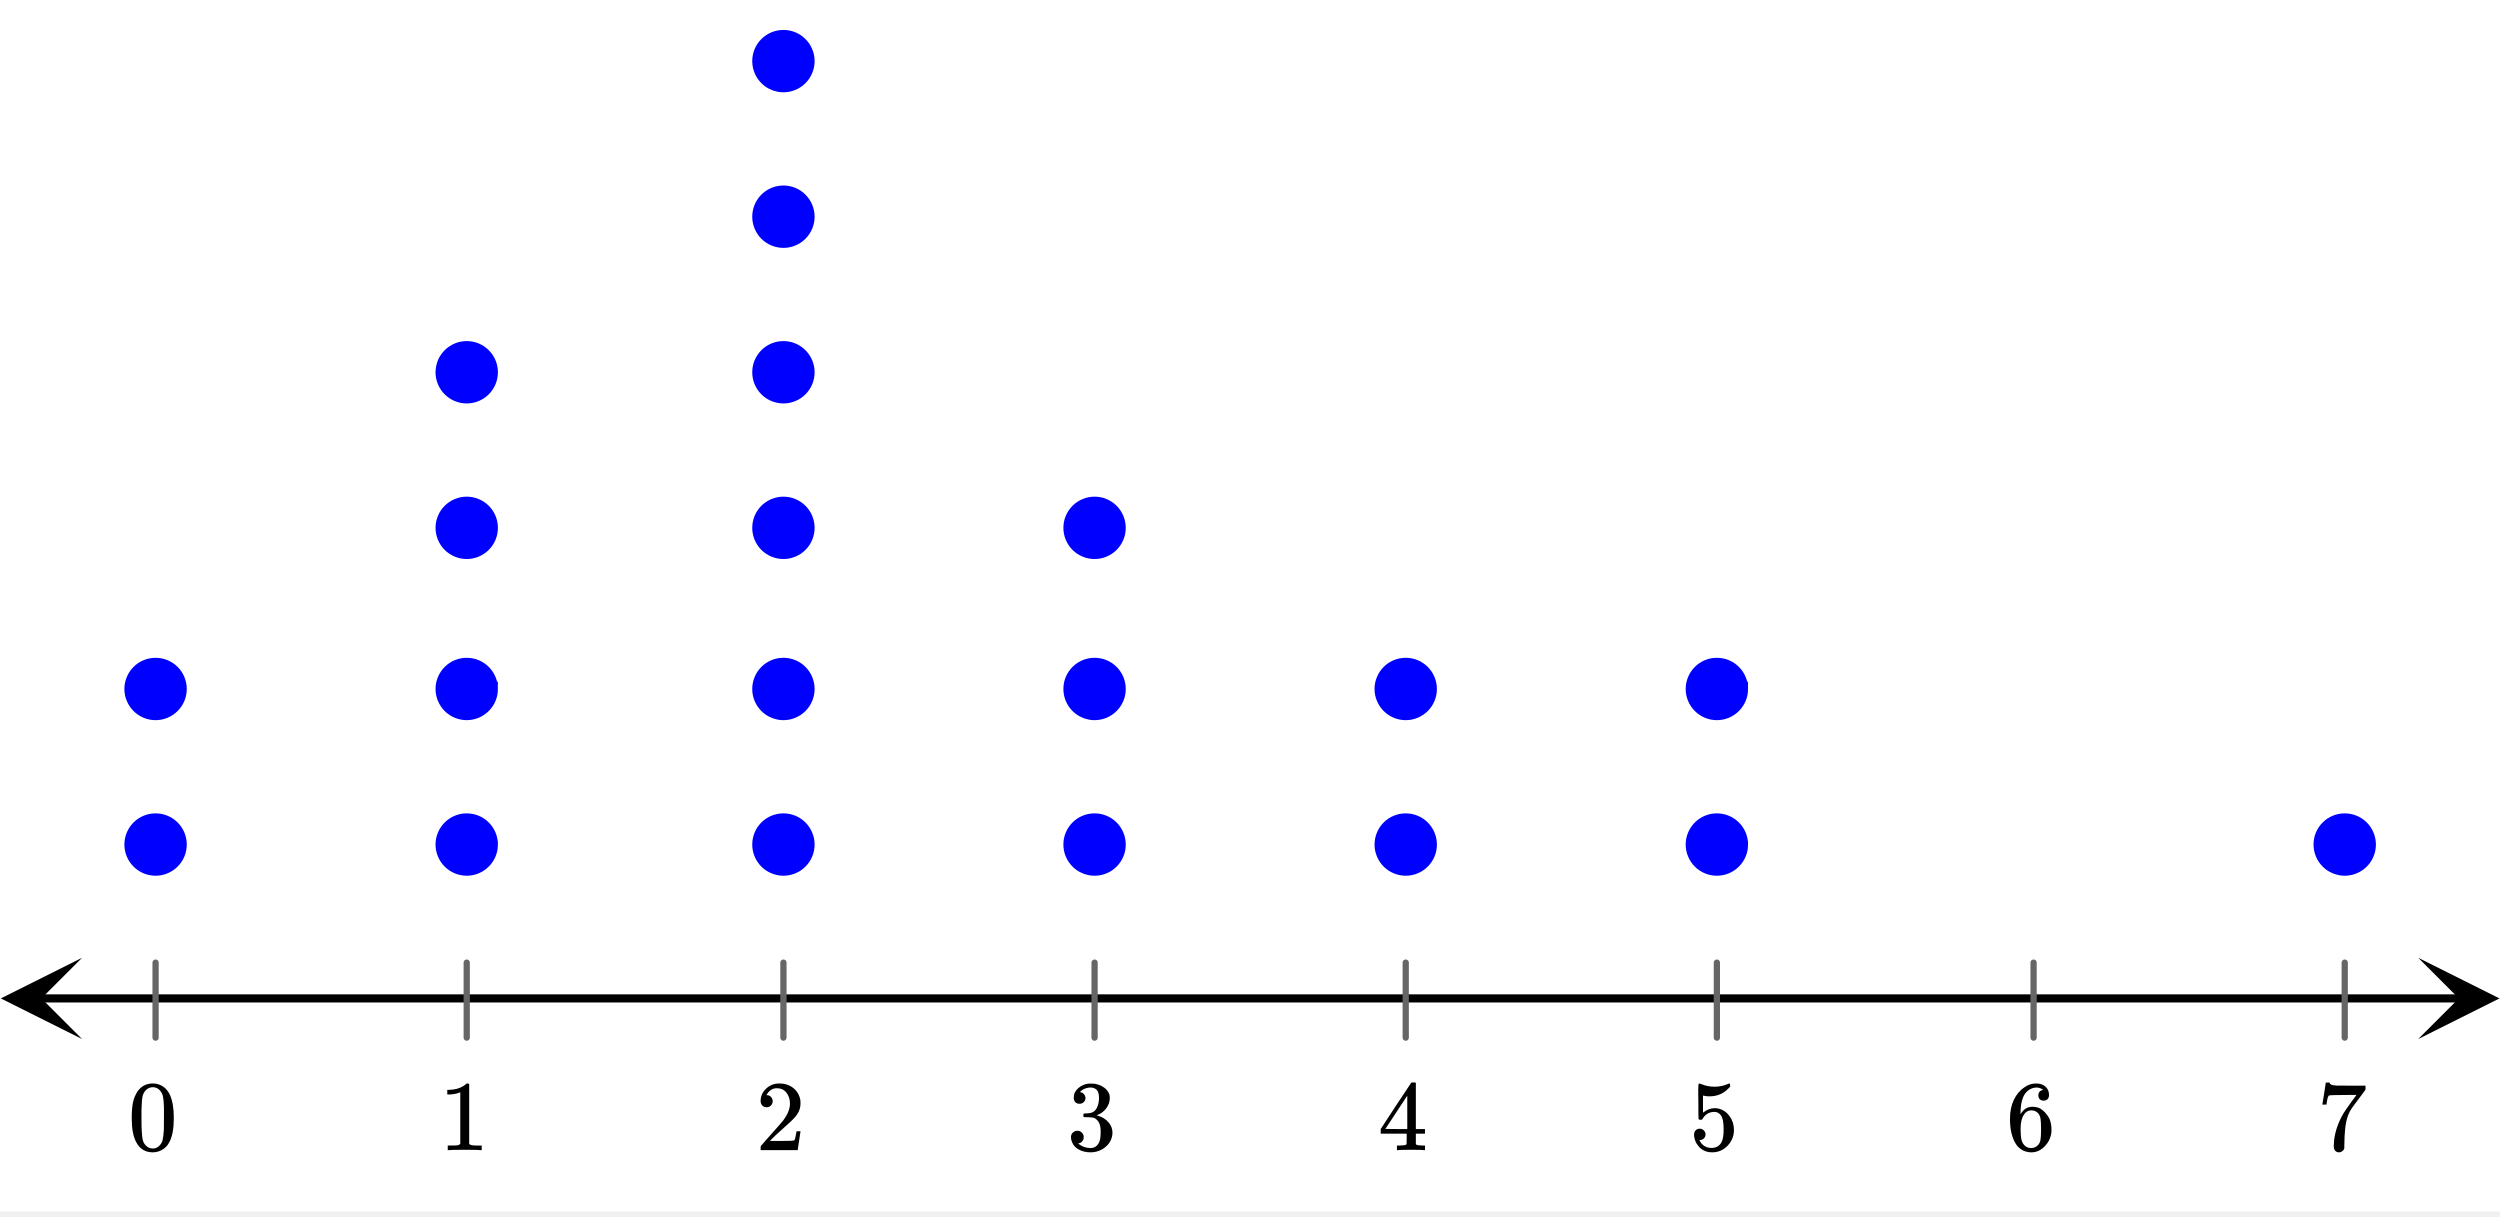
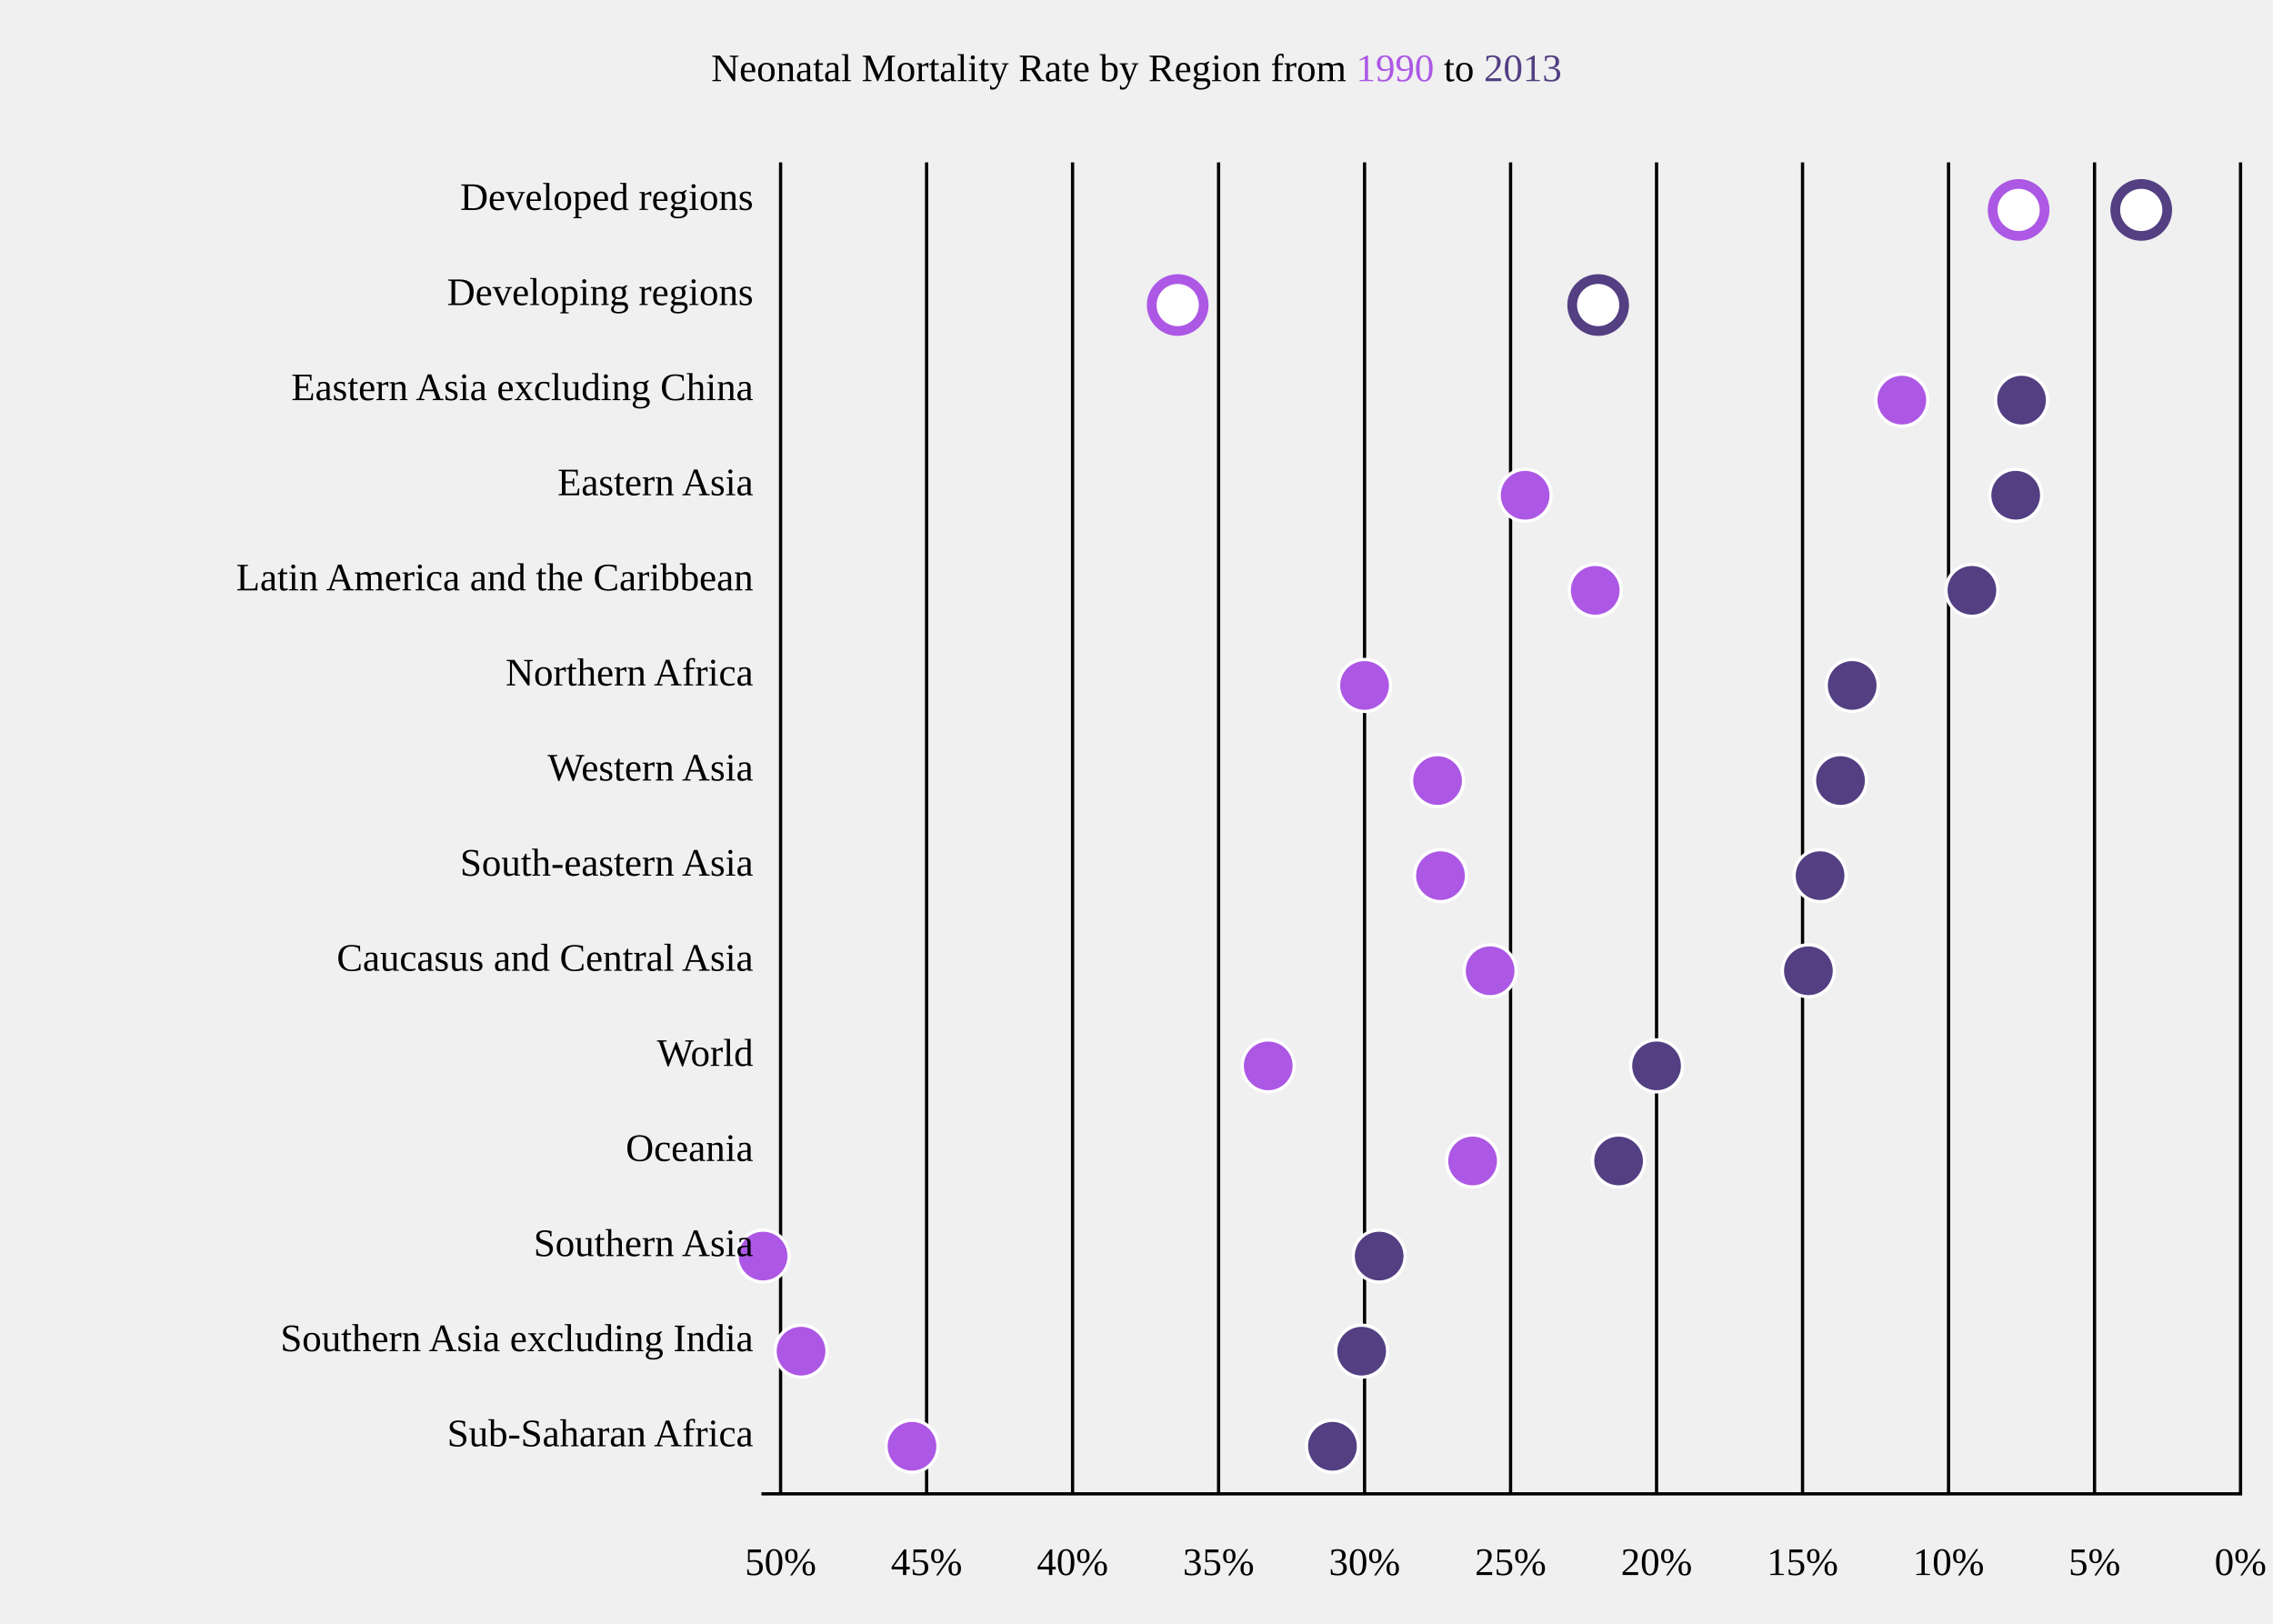
- <svg xmlns="http://www.w3.org/2000/svg" xmlns:xlink="http://www.w3.org/1999/xlink" width="449.28" height="218.56" viewBox="0 0 336.96 163.92">
-   <defs>
-     <symbol overflow="visible" id="d">
-       <path d="M1.297-7.89c.5-.727 1.187-1.094 2.062-1.094.657 0 1.227.226 1.72.671.25.243.456.547.624.922.332.75.5 1.778.5 3.079 0 1.398-.195 2.46-.578 3.187-.25.523-.621.902-1.11 1.14a2.534 2.534 0 0 1-1.14.282c-1.031 0-1.79-.473-2.266-1.422-.386-.727-.578-1.79-.578-3.188 0-.832.051-1.519.156-2.062a4.48 4.48 0 0 1 .61-1.516zm3.031-.157a1.24 1.24 0 0 0-.953-.437c-.375 0-.7.148-.969.437-.199.211-.336.465-.406.766-.074.293-.121.797-.14 1.515 0 .063-.008.246-.016.547v.735c0 .855.008 1.453.031 1.796.031.637.082 1.09.156 1.36.07.273.207.508.406.703.25.273.563.406.938.406.363 0 .664-.133.906-.406.196-.195.332-.43.407-.703.07-.27.128-.723.171-1.36.008-.343.016-.94.016-1.796v-.735-.547c-.023-.718-.07-1.222-.14-1.515-.075-.301-.212-.555-.407-.766zm0 0" />
-     </symbol>
-     <symbol overflow="visible" id="e">
-       <path d="M5.61 0c-.157-.031-.872-.047-2.141-.047C2.207-.047 1.5-.03 1.344 0h-.157v-.625h.344c.52 0 .86-.008 1.016-.031.07-.008.18-.067.328-.172v-6.969c-.023 0-.059.016-.11.047a4.134 4.134 0 0 1-1.39.25h-.25v-.625h.25c.758-.02 1.39-.188 1.89-.5a2.46 2.46 0 0 0 .422-.313c.008-.03.063-.046.157-.046a.36.36 0 0 1 .234.078v8.078c.133.137.43.203.89.203h.798V0zm0 0" />
-     </symbol>
-     <symbol overflow="visible" id="f">
-       <path d="M1.484-5.781c-.25 0-.449-.078-.593-.235a.872.872 0 0 1-.22-.609c0-.645.243-1.195.735-1.656a2.46 2.46 0 0 1 1.766-.703c.77 0 1.41.21 1.922.625.508.418.82.964.937 1.64.008.168.016.32.016.453 0 .524-.156 1.012-.469 1.47-.25.374-.758.89-1.516 1.546-.324.281-.777.695-1.359 1.234l-.781.766 1.016.016c1.414 0 2.164-.024 2.25-.079.039-.007.085-.101.14-.28.031-.095.094-.4.188-.923v-.03h.53v.03l-.374 2.47V0h-5v-.25c0-.188.008-.29.031-.313.008-.007.383-.437 1.125-1.28.977-1.095 1.61-1.813 1.89-2.157.602-.82.907-1.57.907-2.25 0-.594-.156-1.086-.469-1.484-.312-.407-.746-.61-1.297-.61-.523 0-.945.235-1.265.703-.024.032-.047.079-.078.141a.274.274 0 0 0-.047.078c0 .012.02.016.062.016a.68.68 0 0 1 .547.25.801.801 0 0 1 .219.562c0 .23-.078.422-.235.578a.76.76 0 0 1-.578.235zm0 0" />
-     </symbol>
-     <symbol overflow="visible" id="g">
-       <path d="M1.719-6.25c-.25 0-.446-.07-.578-.219a.863.863 0 0 1-.204-.593c0-.508.196-.938.594-1.282a2.566 2.566 0 0 1 1.407-.625h.203c.312 0 .507.008.593.016.301.043.602.137.907.281.593.305.968.727 1.125 1.266.02.093.03.218.03.375 0 .523-.167.996-.5 1.422-.323.418-.73.714-1.218.89-.055.024-.055.04 0 .047.008 0 .05.012.125.031.55.157 1.016.446 1.39.86.376.418.563.89.563 1.422 0 .367-.086.718-.25 1.062-.218.461-.574.84-1.062 1.14-.492.302-1.04.454-1.64.454-.595 0-1.122-.125-1.579-.375-.46-.25-.766-.586-.922-1.016a1.45 1.45 0 0 1-.14-.656c0-.25.082-.453.25-.61a.831.831 0 0 1 .609-.25c.25 0 .453.087.61.25.163.169.25.372.25.61 0 .21-.063.39-.188.547a.768.768 0 0 1-.469.281l-.094.031c.489.407 1.047.61 1.672.61.5 0 .875-.239 1.125-.719.156-.29.234-.742.234-1.36v-.265c0-.852-.292-1.426-.875-1.719-.124-.05-.398-.082-.812-.093l-.563-.016-.046-.031c-.024-.02-.032-.086-.032-.204 0-.113.008-.18.032-.203.03-.03.054-.046.078-.046.25 0 .508-.02.781-.063.395-.05.695-.27.906-.656.207-.395.313-.867.313-1.422 0-.582-.157-.973-.469-1.172a1.131 1.131 0 0 0-.64-.188c-.45 0-.844.122-1.188.36l-.125.094a.671.671 0 0 0-.094.109l-.047.047a.88.88 0 0 0 .094.031c.176.024.328.11.453.266.125.148.188.32.188.515a.715.715 0 0 1-.235.547.76.76 0 0 1-.562.219zm0 0" />
-     </symbol>
-     <symbol overflow="visible" id="h">
-       <path d="M6.234 0c-.125-.031-.71-.047-1.75-.047-1.074 0-1.671.016-1.796.047h-.126v-.625h.422c.383-.008.618-.031.704-.063a.286.286 0 0 0 .171-.14c.008-.008.016-.25.016-.719v-.672h-3.5v-.625l2.031-3.11A431.58 431.58 0 0 1 4.5-9.108c.02-.008.113-.016.281-.016h.25l.078.078v6.203h1.235v.625H5.109V-.89a.25.25 0 0 0 .079.157c.07.062.328.101.765.109h.39V0zm-2.28-2.844v-4.5L1-2.859l1.469.015zm0 0" />
-     </symbol>
-     <symbol overflow="visible" id="i">
-       <path d="M1.438-2.89a.72.72 0 0 1 .546.234.72.72 0 0 1 .235.547c0 .21-.078.386-.235.53a.73.73 0 0 1-.515.22h-.094l.047.062c.133.293.336.531.61.719.28.187.609.281.984.281.644 0 1.101-.27 1.375-.812.175-.332.265-.907.265-1.72 0-.925-.125-1.55-.375-1.874-.23-.3-.515-.453-.86-.453-.698 0-1.23.308-1.593.922a.312.312 0 0 1-.094.125.761.761 0 0 1-.203.015c-.148 0-.23-.031-.25-.093-.023-.032-.031-.817-.031-2.36 0-.258-.008-.57-.016-.937v-.72c0-.5.032-.75.094-.75a.047.047 0 0 1 .047-.03l.25.078a4.646 4.646 0 0 0 3.625-.016.402.402 0 0 1 .172-.062c.07 0 .11.086.11.25v.171C4.8-7.686 3.878-7.25 2.765-7.25c-.282 0-.532-.023-.75-.078l-.141-.031v2.312c.508-.406 1.035-.61 1.578-.61.164 0 .348.024.547.063.602.157 1.094.5 1.469 1.032.383.523.578 1.14.578 1.859 0 .812-.29 1.515-.86 2.11-.562.593-1.261.89-2.093.89C2.52.297 2.035.14 1.64-.172a1.618 1.618 0 0 1-.438-.453C.93-.945.758-1.348.687-1.828c0-.02-.007-.055-.015-.11v-.14c0-.25.07-.445.219-.594a.745.745 0 0 1 .546-.219zm0 0" />
-     </symbol>
-     <symbol overflow="visible" id="j">
-       <path d="M5.031-8.11c-.199-.195-.48-.304-.843-.328-.625 0-1.153.274-1.579.813-.418.586-.625 1.492-.625 2.719L2-4.86l.11-.172c.363-.54.859-.813 1.484-.813.414 0 .781.09 1.094.266a2.6 2.6 0 0 1 .64.547c.219.242.395.492.531.75.196.449.297.933.297 1.453v.234c0 .211-.027.403-.078.578-.105.532-.383 1.032-.828 1.5-.387.407-.82.66-1.297.766a2.688 2.688 0 0 1-.547.047c-.168 0-.32-.016-.453-.047-.668-.125-1.2-.484-1.594-1.078C.83-1.66.563-2.79.563-4.218c0-.97.171-1.817.515-2.548.344-.726.82-1.296 1.438-1.703a2.62 2.62 0 0 1 1.562-.515c.531 0 .953.14 1.266.421.32.282.484.665.484 1.141 0 .23-.07.414-.203.547-.125.137-.297.203-.516.203-.218 0-.398-.062-.53-.187-.126-.125-.188-.301-.188-.532 0-.406.21-.644.64-.718zm-.593 3.235a1.18 1.18 0 0 0-.97-.484c-.335 0-.605.105-.812.312C2.22-4.597 2-3.883 2-2.907c0 .794.05 1.345.156 1.657.094.273.242.5.453.688.22.187.477.28.782.28.457 0 .804-.171 1.046-.515.133-.187.22-.41.25-.672.04-.258.063-.64.063-1.14v-.422c0-.508-.023-.895-.063-1.156a1.566 1.566 0 0 0-.25-.688zm0 0" />
-     </symbol>
-     <symbol overflow="visible" id="k">
-       <path d="M.734-6.172C.742-6.192.82-6.68.97-7.64l.219-1.453c0-.008.085-.015.265-.015h.266v.046c0 .094.066.172.203.235.133.062.367.105.703.125.344.012 1.102.015 2.281.015h1.64v.532l-.921 1.25c-.137.187-.293.398-.469.625l-.39.531a7.378 7.378 0 0 0-.157.234c-.468.73-.746 1.704-.828 2.922-.043.375-.07.883-.078 1.516 0 .125-.008.258-.015.39v.438a.62.62 0 0 1-.266.375.674.674 0 0 1-.438.172.692.692 0 0 1-.53-.219c-.126-.144-.188-.351-.188-.625 0-.125.015-.379.046-.765.133-1.208.555-2.426 1.266-3.657.176-.281.55-.82 1.125-1.625l.625-.843h-1.25c-1.574 0-2.398.027-2.469.078-.043.023-.093.12-.156.296a3.92 3.92 0 0 0-.125.625c-.023.157-.039.247-.047.266v.031H.734zm0 0" />
-     </symbol>
-     <clipPath id="a">
-       <path d="M0 0h336.96v163.258H0zm0 0" />
-     </clipPath>
-     <clipPath id="b">
-       <path d="M.11 129.094H12V141H.11zm0 0" />
-     </clipPath>
-     <clipPath id="c">
-       <path d="M325.938 129.094h11.023V141h-11.024zm0 0" />
-     </clipPath>
-   </defs>
-   <g clip-path="url(#a)" fill="#fff">
-     <path d="M0 0h336.96v163.92H0z" />
-     <path d="M0 0h336.96v163.92H0z" />
+ <svg class="visualization-layer" width="700" height="500" style="position:absolute">
+   <g class="data-visualization" data-testid="data-visualization" aria-label="Visualization with a complex title. Use arrow keys to navigate elements.">
+     <g class="axis axis-tick-lines" aria-hidden="true">
+       <g class="tick-line tick bottom">
+         <path fill="none" stroke="#000" d="M240.395 50v410" class="tick-line tick bottom" />
+       </g>
+       <g class="tick-line tick bottom">
+         <path fill="none" stroke="#000" d="M285.356 50v410" class="tick-line tick bottom" />
+       </g>
+       <g class="tick-line tick bottom">
+         <path fill="none" stroke="#000" d="M330.316 50v410" class="tick-line tick bottom" />
+       </g>
+       <g class="tick-line tick bottom">
+         <path fill="none" stroke="#000" d="M375.277 50v410" class="tick-line tick bottom" />
+       </g>
+       <g class="tick-line tick bottom">
+         <path fill="none" stroke="#000" d="M420.237 50v410" class="tick-line tick bottom" />
+       </g>
+       <g class="tick-line tick bottom">
+         <path fill="none" stroke="#000" d="M465.198 50v410" class="tick-line tick bottom" />
+       </g>
+       <g class="tick-line tick bottom">
+         <path fill="none" stroke="#000" d="M510.158 50v410" class="tick-line tick bottom" />
+       </g>
+       <g class="tick-line tick bottom">
+         <path fill="none" stroke="#000" d="M555.119 50v410" class="tick-line tick bottom" />
+       </g>
+       <g class="tick-line tick bottom">
+         <path fill="none" stroke="#000" d="M600.08 50v410" class="tick-line tick bottom" />
+       </g>
+       <g class="tick-line tick bottom">
+         <path fill="none" stroke="#000" d="M645.04 50v410" class="tick-line tick bottom" />
+       </g>
+       <g class="tick-line tick bottom">
+         <path fill="none" stroke="#000" d="M690 50v410" class="tick-line tick bottom" />
+       </g>
+     </g>
+     <g class="pieces" data-testid="pieces" tabindex="0" aria-label="28 points in a point plot" transform="translate(235 50)">
+       <rect tabindex="-1" height="16" width="16" x="378.66" y="6.643" rx="8" ry="8" style="fill:#fff;stroke:#ac58e5;stroke-width:3" aria-label="Developed regions point value 7.6%" />
+       <rect tabindex="-1" height="16" width="16" x="416.427" y="6.643" rx="8" ry="8" style="fill:#fff;stroke:#533f82;stroke-width:3" aria-label="Developed regions point value 3.4%" />
+       <rect tabindex="-1" height="16" width="16" x="119.688" y="35.929" rx="8" ry="8" style="fill:#fff;stroke:#ac58e5;stroke-width:3" aria-label="Developing regions point value 36.4%" />
+       <rect tabindex="-1" height="16" width="16" x="249.174" y="35.929" rx="8" ry="8" style="fill:#fff;stroke:#533f82;stroke-width:3" aria-label="Developing regions point value 22%" />
+       <rect tabindex="-1" height="16" width="16" x="342.692" y="65.214" rx="8" ry="8" style="fill:#ac58e5;stroke:#fff;stroke-width:1" aria-label="Eastern Asia excluding China point value 11.6%" />
+       <rect tabindex="-1" height="16" width="16" x="379.559" y="65.214" rx="8" ry="8" style="fill:#533f82;stroke:#fff;stroke-width:1" aria-label="Eastern Asia excluding China point value 7.5%" />
+       <rect tabindex="-1" height="16" width="16" x="226.694" y="94.5" rx="8" ry="8" style="fill:#ac58e5;stroke:#fff;stroke-width:1" aria-label="Eastern Asia point value 24.5%" />
+       <rect tabindex="-1" height="16" width="16" x="377.761" y="94.5" rx="8" ry="8" style="fill:#533f82;stroke:#fff;stroke-width:1" aria-label="Eastern Asia point value 7.7%" />
+       <rect tabindex="-1" height="16" width="16" x="248.275" y="123.786" rx="8" ry="8" style="fill:#ac58e5;stroke:#fff;stroke-width:1" aria-label="Latin America and the Caribbean point value 22.1%" />
+       <rect tabindex="-1" height="16" width="16" x="364.273" y="123.786" rx="8" ry="8" style="fill:#533f82;stroke:#fff;stroke-width:1" aria-label="Latin America and the Caribbean point value 9.2%" />
+       <rect tabindex="-1" height="16" width="16" x="177.237" y="153.071" rx="8" ry="8" style="fill:#ac58e5;stroke:#fff;stroke-width:1" aria-label="Northern Africa point value 30%" />
+       <rect tabindex="-1" height="16" width="16" x="327.405" y="153.071" rx="8" ry="8" style="fill:#533f82;stroke:#fff;stroke-width:1" aria-label="Northern Africa point value 13.3%" />
+       <rect tabindex="-1" height="16" width="16" x="199.717" y="182.357" rx="8" ry="8" style="fill:#ac58e5;stroke:#fff;stroke-width:1" aria-label="Western Asia point value 27.5%" />
+       <rect tabindex="-1" height="16" width="16" x="323.808" y="182.357" rx="8" ry="8" style="fill:#533f82;stroke:#fff;stroke-width:1" aria-label="Western Asia point value 13.7%" />
+       <rect tabindex="-1" height="16" width="16" x="200.617" y="211.643" rx="8" ry="8" style="fill:#ac58e5;stroke:#fff;stroke-width:1" aria-label="South-eastern Asia point value 27.4%" />
+       <rect tabindex="-1" height="16" width="16" x="317.514" y="211.643" rx="8" ry="8" style="fill:#533f82;stroke:#fff;stroke-width:1" aria-label="South-eastern Asia point value 14.4%" />
+       <rect tabindex="-1" height="16" width="16" x="215.903" y="240.929" rx="8" ry="8" style="fill:#ac58e5;stroke:#fff;stroke-width:1" aria-label="Caucasus and Central Asia point value 25.7%" />
+       <rect tabindex="-1" height="16" width="16" x="313.917" y="240.929" rx="8" ry="8" style="fill:#533f82;stroke:#fff;stroke-width:1" aria-label="Caucasus and Central Asia point value 14.8%" />
+       <rect tabindex="-1" height="16" width="16" x="147.563" y="270.214" rx="8" ry="8" style="fill:#ac58e5;stroke:#fff;stroke-width:1" aria-label="World point value 33.3%" />
+       <rect tabindex="-1" height="16" width="16" x="267.158" y="270.214" rx="8" ry="8" style="fill:#533f82;stroke:#fff;stroke-width:1" aria-label="World point value 20%" />
+       <rect tabindex="-1" height="16" width="16" x="210.508" y="299.5" rx="8" ry="8" style="fill:#ac58e5;stroke:#fff;stroke-width:1" aria-label="Oceania point value 26.3%" />
+       <rect tabindex="-1" height="16" width="16" x="255.468" y="299.5" rx="8" ry="8" style="fill:#533f82;stroke:#fff;stroke-width:1" aria-label="Oceania point value 21.3%" />
+       <rect tabindex="-1" height="16" width="16" x="-8" y="328.786" rx="8" ry="8" style="fill:#ac58e5;stroke:#fff;stroke-width:1" aria-label="Southern Asia point value 50.6%" />
+       <rect tabindex="-1" height="16" width="16" x="181.733" y="328.786" rx="8" ry="8" style="fill:#533f82;stroke:#fff;stroke-width:1" aria-label="Southern Asia point value 29.5%" />
+       <rect tabindex="-1" height="16" width="16" x="3.69" y="358.071" rx="8" ry="8" style="fill:#ac58e5;stroke:#fff;stroke-width:1" aria-label="Southern Asia excluding India point value 49.3%" />
+       <rect tabindex="-1" height="16" width="16" x="176.338" y="358.071" rx="8" ry="8" style="fill:#533f82;stroke:#fff;stroke-width:1" aria-label="Southern Asia excluding India point value 30.1%" />
+       <rect tabindex="-1" height="16" width="16" x="37.86" y="387.357" rx="8" ry="8" style="fill:#ac58e5;stroke:#fff;stroke-width:1" aria-label="Sub-Saharan Africa point value 45.5%" />
+       <rect tabindex="-1" height="16" width="16" x="167.346" y="387.357" rx="8" ry="8" style="fill:#533f82;stroke:#fff;stroke-width:1" aria-label="Sub-Saharan Africa point value 31.1%" />
+     </g>
+     <g class="axis axis-labels">
+       <g class="bottom x" aria-label="bottom axis from 50% to 0%">
+         <g pointer-events="none" class="axis-label">
+           <text text-anchor="middle" class="axis-label" transform="translate(240.395 485)">50%</text>
+         </g>
+         <g pointer-events="none" class="axis-label">
+           <text text-anchor="middle" class="axis-label" transform="translate(285.356 485)">45%</text>
+         </g>
+         <g pointer-events="none" class="axis-label">
+           <text text-anchor="middle" class="axis-label" transform="translate(330.316 485)">40%</text>
+         </g>
+         <g pointer-events="none" class="axis-label">
+           <text text-anchor="middle" class="axis-label" transform="translate(375.277 485)">35%</text>
+         </g>
+         <g pointer-events="none" class="axis-label">
+           <text text-anchor="middle" class="axis-label" transform="translate(420.237 485)">30%</text>
+         </g>
+         <g pointer-events="none" class="axis-label">
+           <text text-anchor="middle" class="axis-label" transform="translate(465.198 485)">25%</text>
+         </g>
+         <g pointer-events="none" class="axis-label">
+           <text text-anchor="middle" class="axis-label" transform="translate(510.158 485)">20%</text>
+         </g>
+         <g pointer-events="none" class="axis-label">
+           <text text-anchor="middle" class="axis-label" transform="translate(555.119 485)">15%</text>
+         </g>
+         <g pointer-events="none" class="axis-label">
+           <text text-anchor="middle" class="axis-label" transform="translate(600.08 485)">10%</text>
+         </g>
+         <g pointer-events="none" class="axis-label">
+           <text text-anchor="middle" class="axis-label" transform="translate(645.04 485)">5%</text>
+         </g>
+         <g pointer-events="none" class="axis-label">
+           <text text-anchor="middle" class="axis-label" transform="translate(690 485)">0%</text>
+         </g>
+         <path class="axis-baseline bottom x" stroke="#000" stroke-linecap="square" d="M235 460h455" />
+       </g>
+     </g>
+     <g class="ordinal-labels" text-anchor="end">
+       <text transform="translate(232 64.643)">Developed regions</text>
+       <text transform="translate(232 93.929)">Developing regions</text>
+       <text transform="translate(232 123.214)">Eastern Asia excluding China</text>
+       <text transform="translate(232 152.5)">Eastern Asia</text>
+       <text transform="translate(232 181.786)">Latin America and the Caribbean</text>
+       <text transform="translate(232 211.071)">Northern Africa</text>
+       <text transform="translate(232 240.357)">Western Asia</text>
+       <text transform="translate(232 269.643)">South-eastern Asia</text>
+       <text transform="translate(232 298.929)">Caucasus and Central Asia</text>
+       <text transform="translate(232 328.214)">World</text>
+       <text transform="translate(232 357.5)">Oceania</text>
+       <text transform="translate(232 386.786)">Southern Asia</text>
+       <text transform="translate(232 416.071)">Southern Asia excluding India</text>
+       <text transform="translate(232 445.357)">Sub-Saharan Africa</text>
+     </g>
  </g>
-   <path d="M5.477 134.57h326.046" fill="none" stroke-width="1.095" stroke="#000" />
-   <g clip-path="url(#b)">
-     <path d="M11.063 129.094L.108 134.57l10.954 5.477-5.477-5.477zm0 0" />
-   </g>
-   <g clip-path="url(#c)">
-     <path d="M325.938 129.094l10.953 5.476-10.954 5.477 5.477-5.477zm0 0" />
-   </g>
-   <path d="M20.969 129.746v10.11m41.937-10.11v10.11m42.688-10.11v10.11m41.937-10.11v10.11m41.938-10.11v10.11m41.937-10.11v10.11m42.688-10.11v10.11m41.937-10.11v10.11" fill="none" stroke-width=".843" stroke-linecap="round" stroke-linejoin="round" stroke="#666" />
-   <path d="M24.75 113.832c0 .5-.094.984-.285 1.445a3.8 3.8 0 0 1-2.047 2.047 3.777 3.777 0 0 1-4.941-2.047 3.673 3.673 0 0 1-.29-1.445 3.81 3.81 0 0 1 1.105-2.676 3.734 3.734 0 0 1 1.231-.82 3.74 3.74 0 0 1 1.446-.285 3.773 3.773 0 0 1 2.676 1.105 3.76 3.76 0 0 1 1.105 2.676zm0 0M24.75 92.863c0 .5-.094.985-.285 1.446a3.8 3.8 0 0 1-2.047 2.046 3.777 3.777 0 0 1-4.941-2.046 3.673 3.673 0 0 1-.29-1.446c0-.504.094-.984.29-1.449a3.81 3.81 0 0 1 .816-1.226 3.734 3.734 0 0 1 1.23-.82 3.74 3.74 0 0 1 1.446-.286 3.773 3.773 0 0 1 2.676 1.106 3.76 3.76 0 0 1 1.105 2.676zm0 0M66.688 113.832c0 .5-.094.984-.286 1.445a3.8 3.8 0 0 1-2.047 2.047 3.777 3.777 0 0 1-4.94-2.047 3.763 3.763 0 0 1 0-2.895c.19-.46.464-.87.82-1.226a3.678 3.678 0 0 1 1.226-.82 3.74 3.74 0 0 1 1.445-.285 3.773 3.773 0 0 1 2.676 1.105 3.76 3.76 0 0 1 1.105 2.676zm0 0M66.688 92.863c0 .5-.094.985-.286 1.446a3.8 3.8 0 0 1-2.047 2.046 3.777 3.777 0 0 1-4.94-2.046 3.763 3.763 0 0 1 0-2.895c.19-.46.464-.871.82-1.226a3.678 3.678 0 0 1 1.226-.82 3.74 3.74 0 0 1 1.445-.286 3.773 3.773 0 0 1 2.676 1.106 3.76 3.76 0 0 1 1.105 2.676zm0 0M66.688 71.145c0 .5-.094.984-.286 1.445a3.859 3.859 0 0 1-.82 1.23 3.81 3.81 0 0 1-2.676 1.106c-.5 0-.984-.094-1.445-.29a3.727 3.727 0 0 1-1.227-.816 3.734 3.734 0 0 1-.82-1.23 3.777 3.777 0 0 1 2.047-4.938c.46-.195.945-.289 1.445-.289a3.81 3.81 0 0 1 2.676 1.105c.352.356.625.766.82 1.227.192.465.286.95.286 1.45zm0 0M66.688 50.176c0 .5-.094.984-.286 1.445a3.859 3.859 0 0 1-.82 1.23 3.81 3.81 0 0 1-2.676 1.106c-.5 0-.984-.094-1.445-.289a3.727 3.727 0 0 1-1.227-.816 3.734 3.734 0 0 1-.82-1.23 3.777 3.777 0 0 1 .82-4.121 3.8 3.8 0 0 1 1.227-.821 3.74 3.74 0 0 1 1.445-.285c.5 0 .985.093 1.45.285.46.195.87.468 1.226.82.352.355.625.766.82 1.227.192.464.286.949.286 1.449zm0 0M109.375 113.832c0 .5-.098.984-.289 1.445a3.678 3.678 0 0 1-.82 1.227 3.678 3.678 0 0 1-1.227.82 3.777 3.777 0 0 1-4.121-.82 3.8 3.8 0 0 1-.82-1.227 3.74 3.74 0 0 1-.285-1.445 3.76 3.76 0 0 1 1.105-2.676 3.758 3.758 0 0 1 2.676-1.105c.5 0 .984.094 1.445.285.465.191.875.465 1.227.82.355.356.629.766.82 1.227.191.465.289.945.289 1.45zm0 0M109.375 92.863c0 .5-.098.985-.289 1.446a3.678 3.678 0 0 1-.82 1.226 3.678 3.678 0 0 1-1.227.82 3.777 3.777 0 0 1-4.121-.82 3.8 3.8 0 0 1-.82-1.226 3.74 3.74 0 0 1-.285-1.446 3.76 3.76 0 0 1 1.105-2.675 3.758 3.758 0 0 1 2.676-1.106c.5 0 .984.094 1.445.285.465.192.875.465 1.227.82.355.356.629.766.82 1.227.191.465.289.945.289 1.45zm0 0M109.375 71.145c0 .5-.098.984-.289 1.445a3.734 3.734 0 0 1-.82 1.23 3.727 3.727 0 0 1-1.227.817c-.46.195-.945.289-1.445.289a3.81 3.81 0 0 1-2.676-1.105 3.859 3.859 0 0 1-.82-1.231 3.74 3.74 0 0 1-.285-1.445c0-.5.093-.985.285-1.45.195-.46.468-.87.82-1.226a3.81 3.81 0 0 1 2.676-1.106c.5 0 .984.094 1.445.29a3.758 3.758 0 0 1 2.047 2.043c.191.464.289.949.289 1.449zm0 0M109.375 50.176c0 .5-.098.984-.289 1.445a3.734 3.734 0 0 1-.82 1.23 3.727 3.727 0 0 1-1.227.817c-.46.195-.945.289-1.445.289a3.81 3.81 0 0 1-2.676-1.105 3.859 3.859 0 0 1-.82-1.23 3.74 3.74 0 0 1-.285-1.446c0-.5.093-.985.285-1.45.195-.46.468-.87.82-1.226a3.885 3.885 0 0 1 1.227-.82c.464-.192.949-.285 1.449-.285.5 0 .984.093 1.445.285a3.8 3.8 0 0 1 2.047 2.047c.191.464.289.949.289 1.449zm0 0M109.375 29.207c0 .5-.098.984-.289 1.445a3.734 3.734 0 0 1-.82 1.23 3.727 3.727 0 0 1-1.227.817c-.46.196-.945.29-1.445.29a3.81 3.81 0 0 1-2.676-1.105 3.859 3.859 0 0 1-.82-1.232 3.74 3.74 0 0 1-.285-1.445c0-.5.093-.984.285-1.45.195-.46.468-.87.82-1.226a3.885 3.885 0 0 1 1.227-.82c.464-.191.949-.285 1.449-.285.5 0 .984.094 1.445.285a3.8 3.8 0 0 1 2.047 2.047c.191.465.289.949.289 1.449zm0 0M109.375 8.238c0 .5-.098.985-.289 1.446a3.678 3.678 0 0 1-.82 1.226 3.678 3.678 0 0 1-1.227.82 3.777 3.777 0 0 1-4.121-.82 3.8 3.8 0 0 1-.82-1.226 3.74 3.74 0 0 1-.285-1.446 3.76 3.76 0 0 1 1.105-2.675 3.773 3.773 0 0 1 2.676-1.105 3.738 3.738 0 0 1 2.672 1.105c.355.355.629.765.82 1.226.191.465.289.945.289 1.45zm0 0M151.313 113.832c0 .5-.094.984-.29 1.445a3.727 3.727 0 0 1-.816 1.227 3.734 3.734 0 0 1-1.23.82 3.777 3.777 0 0 1-4.121-.82 3.8 3.8 0 0 1-.82-1.227 3.74 3.74 0 0 1-.286-1.445 3.76 3.76 0 0 1 1.105-2.676 3.758 3.758 0 0 1 2.676-1.105c.5 0 .985.094 1.446.285.464.191.875.465 1.23.82a3.81 3.81 0 0 1 1.106 2.676zm0 0M151.313 92.863c0 .5-.094.985-.29 1.446a3.727 3.727 0 0 1-.816 1.226 3.734 3.734 0 0 1-1.23.82 3.777 3.777 0 0 1-4.121-.82 3.8 3.8 0 0 1-.82-1.226 3.74 3.74 0 0 1-.286-1.446 3.76 3.76 0 0 1 1.105-2.675 3.758 3.758 0 0 1 2.676-1.106c.5 0 .985.094 1.446.285.464.192.875.465 1.23.82a3.81 3.81 0 0 1 1.106 2.676zm0 0M151.313 71.145c0 .5-.094.984-.29 1.445a3.785 3.785 0 0 1-.816 1.23 3.785 3.785 0 0 1-1.23.817c-.461.195-.946.289-1.446.289s-.984-.094-1.449-.29a3.81 3.81 0 0 1-1.227-.816 3.859 3.859 0 0 1-.82-1.23 3.74 3.74 0 0 1-.285-1.445c0-.5.094-.985.285-1.45.195-.46.469-.87.82-1.226a3.81 3.81 0 0 1 2.676-1.106c.5 0 .985.094 1.446.29.464.19.875.464 1.23.816a3.81 3.81 0 0 1 1.106 2.676zm0 0M193.25 113.832c0 .5-.094.984-.289 1.445a3.758 3.758 0 0 1-2.043 2.047 3.777 3.777 0 0 1-4.941-2.047 3.673 3.673 0 0 1-.29-1.445 3.81 3.81 0 0 1 1.105-2.676 3.734 3.734 0 0 1 1.231-.82 3.74 3.74 0 0 1 1.446-.285 3.773 3.773 0 0 1 2.676 1.105 3.81 3.81 0 0 1 1.105 2.676zm0 0M193.25 92.863c0 .5-.094.985-.289 1.446a3.758 3.758 0 0 1-2.043 2.047 3.777 3.777 0 0 1-4.941-2.047 3.673 3.673 0 0 1-.29-1.446c0-.504.094-.984.29-1.449a3.81 3.81 0 0 1 .816-1.226 3.734 3.734 0 0 1 1.23-.82 3.74 3.74 0 0 1 1.446-.286 3.773 3.773 0 0 1 2.676 1.106 3.81 3.81 0 0 1 1.105 2.675zm0 0M235.188 113.832c0 .5-.094.984-.286 1.445a3.8 3.8 0 0 1-2.046 2.047 3.777 3.777 0 0 1-4.942-2.047 3.763 3.763 0 0 1 0-2.895c.192-.46.465-.87.82-1.226a3.678 3.678 0 0 1 1.227-.82 3.74 3.74 0 0 1 1.445-.285 3.773 3.773 0 0 1 2.676 1.105 3.76 3.76 0 0 1 1.105 2.676zm0 0M235.188 92.863c0 .5-.094.985-.286 1.446a3.8 3.8 0 0 1-2.046 2.046 3.777 3.777 0 0 1-4.942-2.046 3.763 3.763 0 0 1 0-2.895c.192-.46.465-.871.82-1.226a3.678 3.678 0 0 1 1.227-.82 3.74 3.74 0 0 1 1.445-.286 3.773 3.773 0 0 1 2.676 1.106 3.76 3.76 0 0 1 1.105 2.676zm0 0M319.813 113.832c0 .5-.094.984-.29 1.445a3.727 3.727 0 0 1-.816 1.227 3.734 3.734 0 0 1-1.23.82 3.777 3.777 0 0 1-4.121-.82 3.8 3.8 0 0 1-.82-1.227 3.74 3.74 0 0 1-.286-1.445 3.76 3.76 0 0 1 1.106-2.676 3.758 3.758 0 0 1 2.675-1.105c.5 0 .985.094 1.446.285.464.191.875.465 1.23.82a3.81 3.81 0 0 1 1.106 2.676zm0 0" fill="#00f" stroke-width=".843" stroke="#00f" />
-   <use xlink:href="#d" x="17.224" y="155.02" />
-   <use xlink:href="#e" x="59.162" y="155.02" />
-   <use xlink:href="#f" x="101.849" y="155.02" />
-   <use xlink:href="#g" x="143.787" y="155.02" />
-   <use xlink:href="#h" x="185.724" y="155.02" />
-   <use xlink:href="#i" x="227.662" y="155.02" />
-   <use xlink:href="#j" x="270.349" y="155.02" />
-   <use xlink:href="#k" x="312.287" y="155.02" />
+   <text text-anchor="middle" transform="translate(350 25)" class="frame-title">Neonatal Mortality Rate by Region from <tspan fill="#ac58e5">1990</tspan> to <tspan fill="#533f82">2013</tspan>
+   </text>
+   <g aria-hidden="true" class="foreground-graphics" />
</svg>
